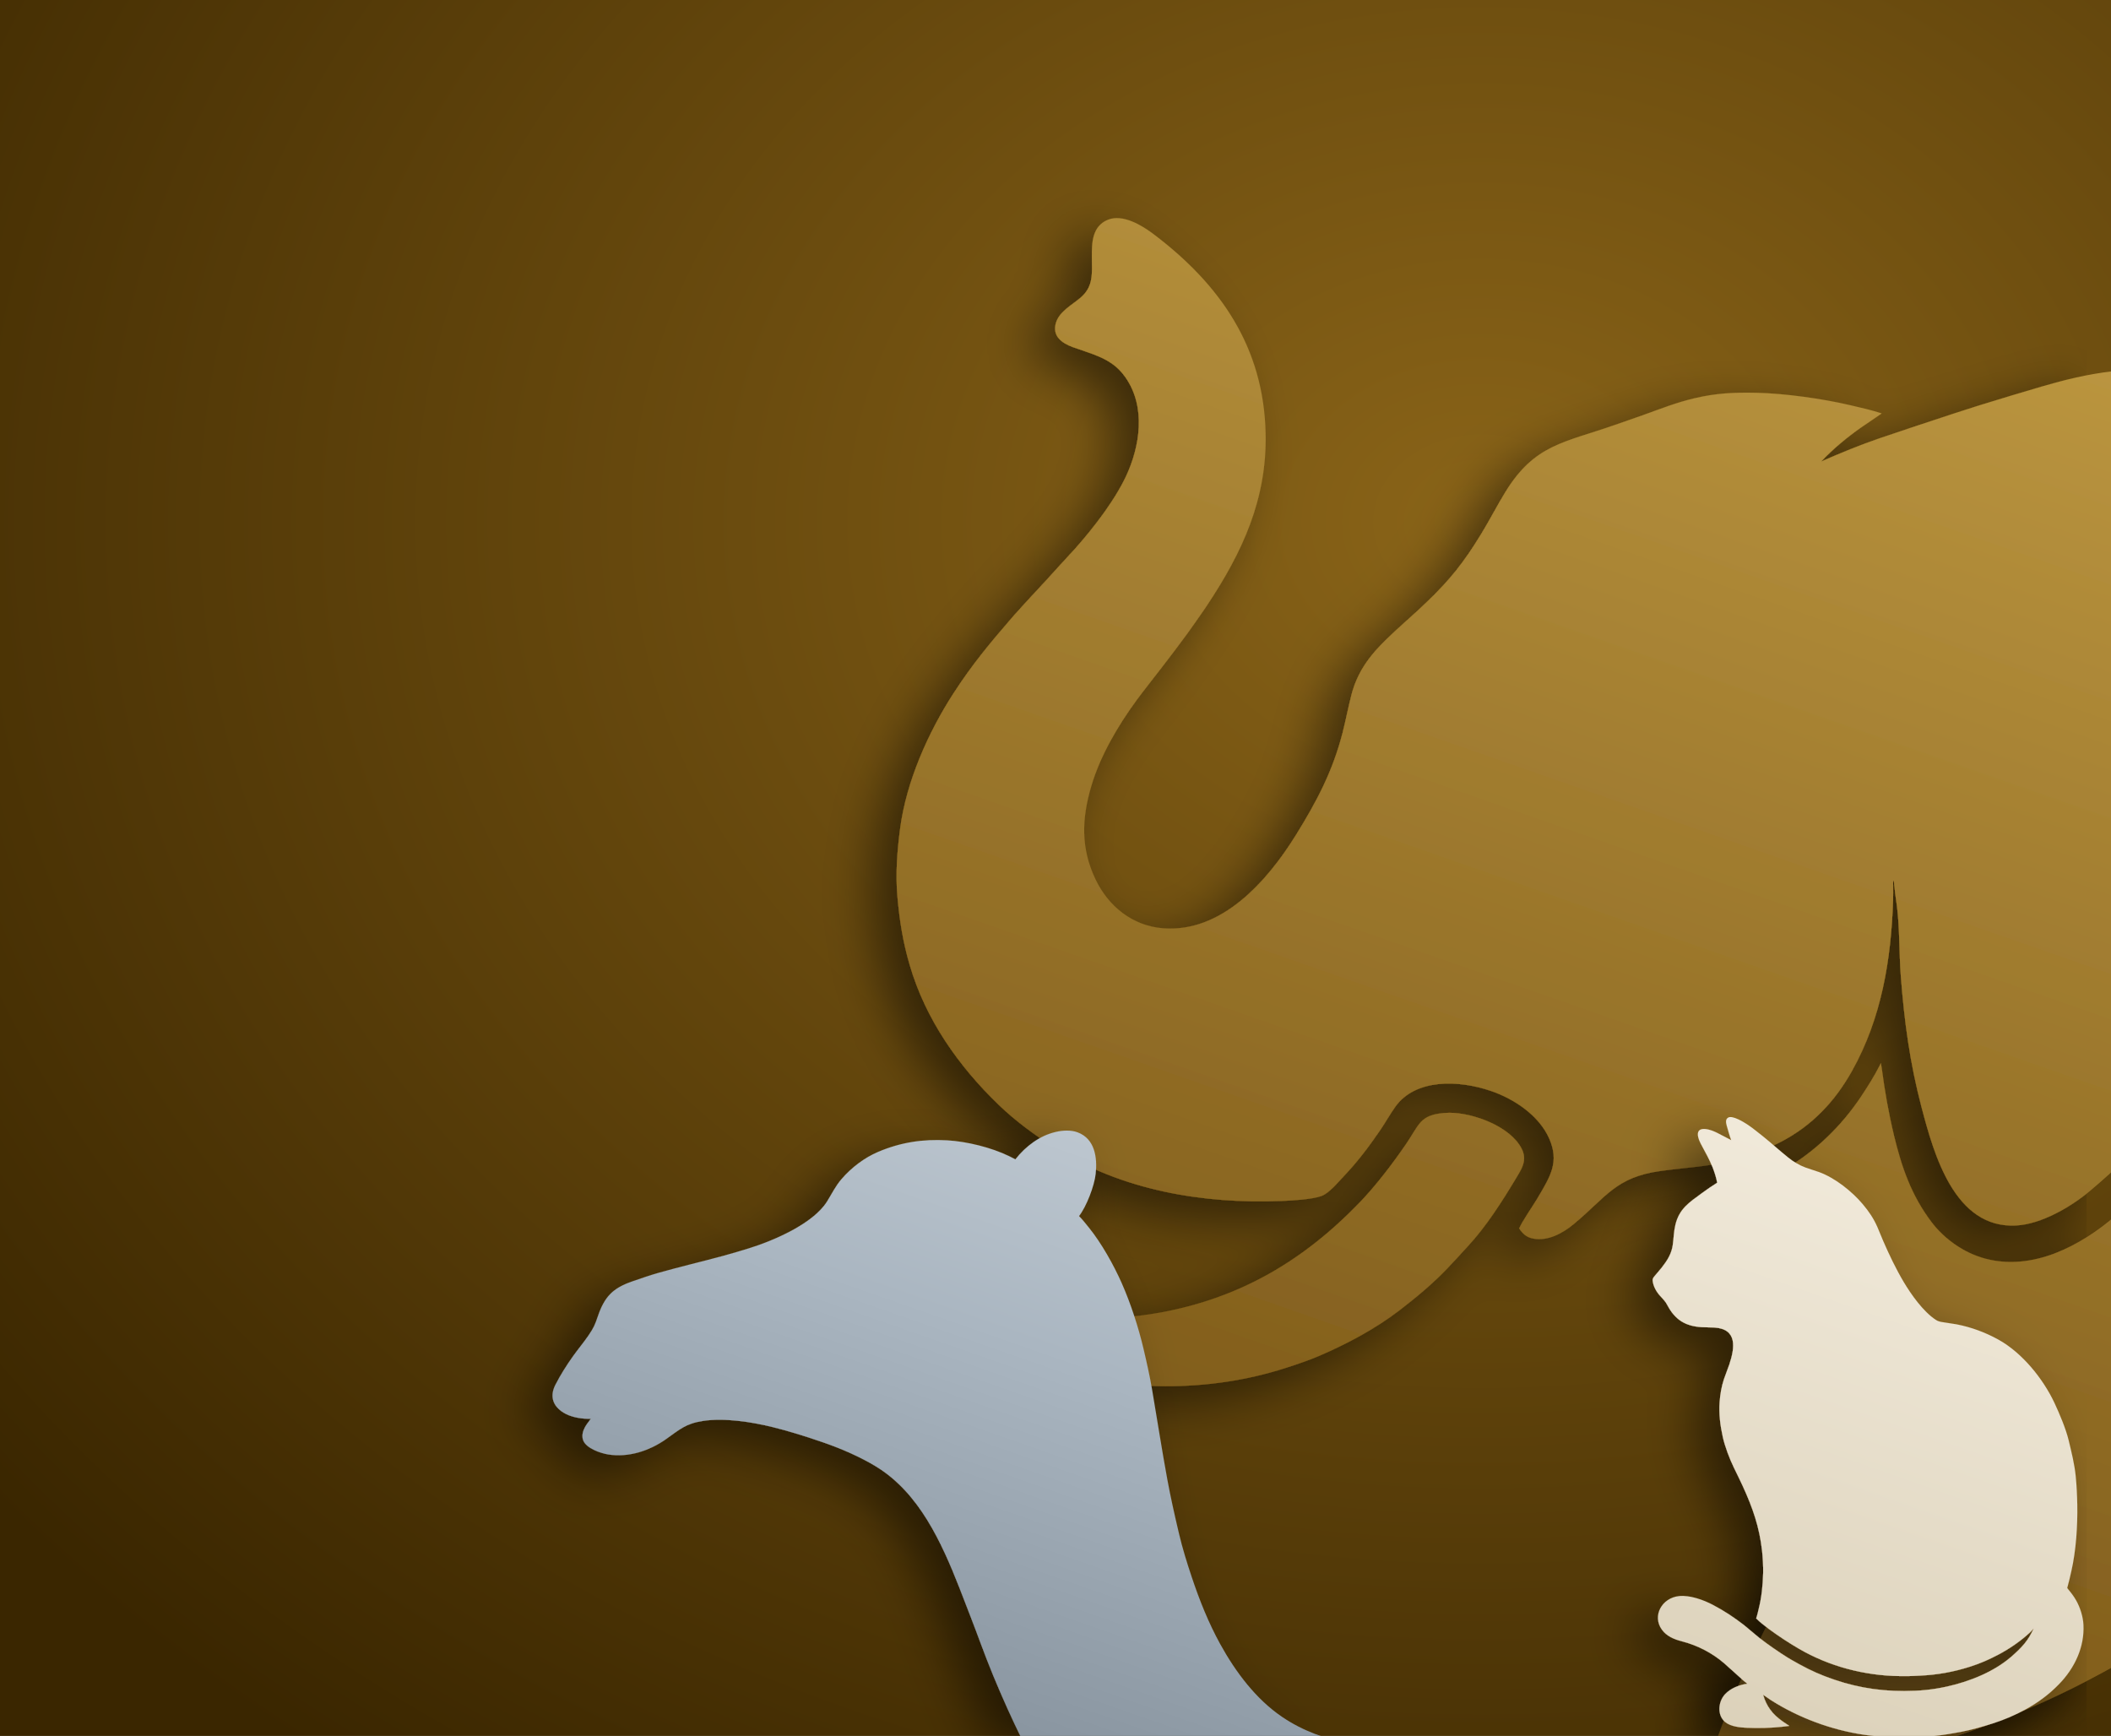
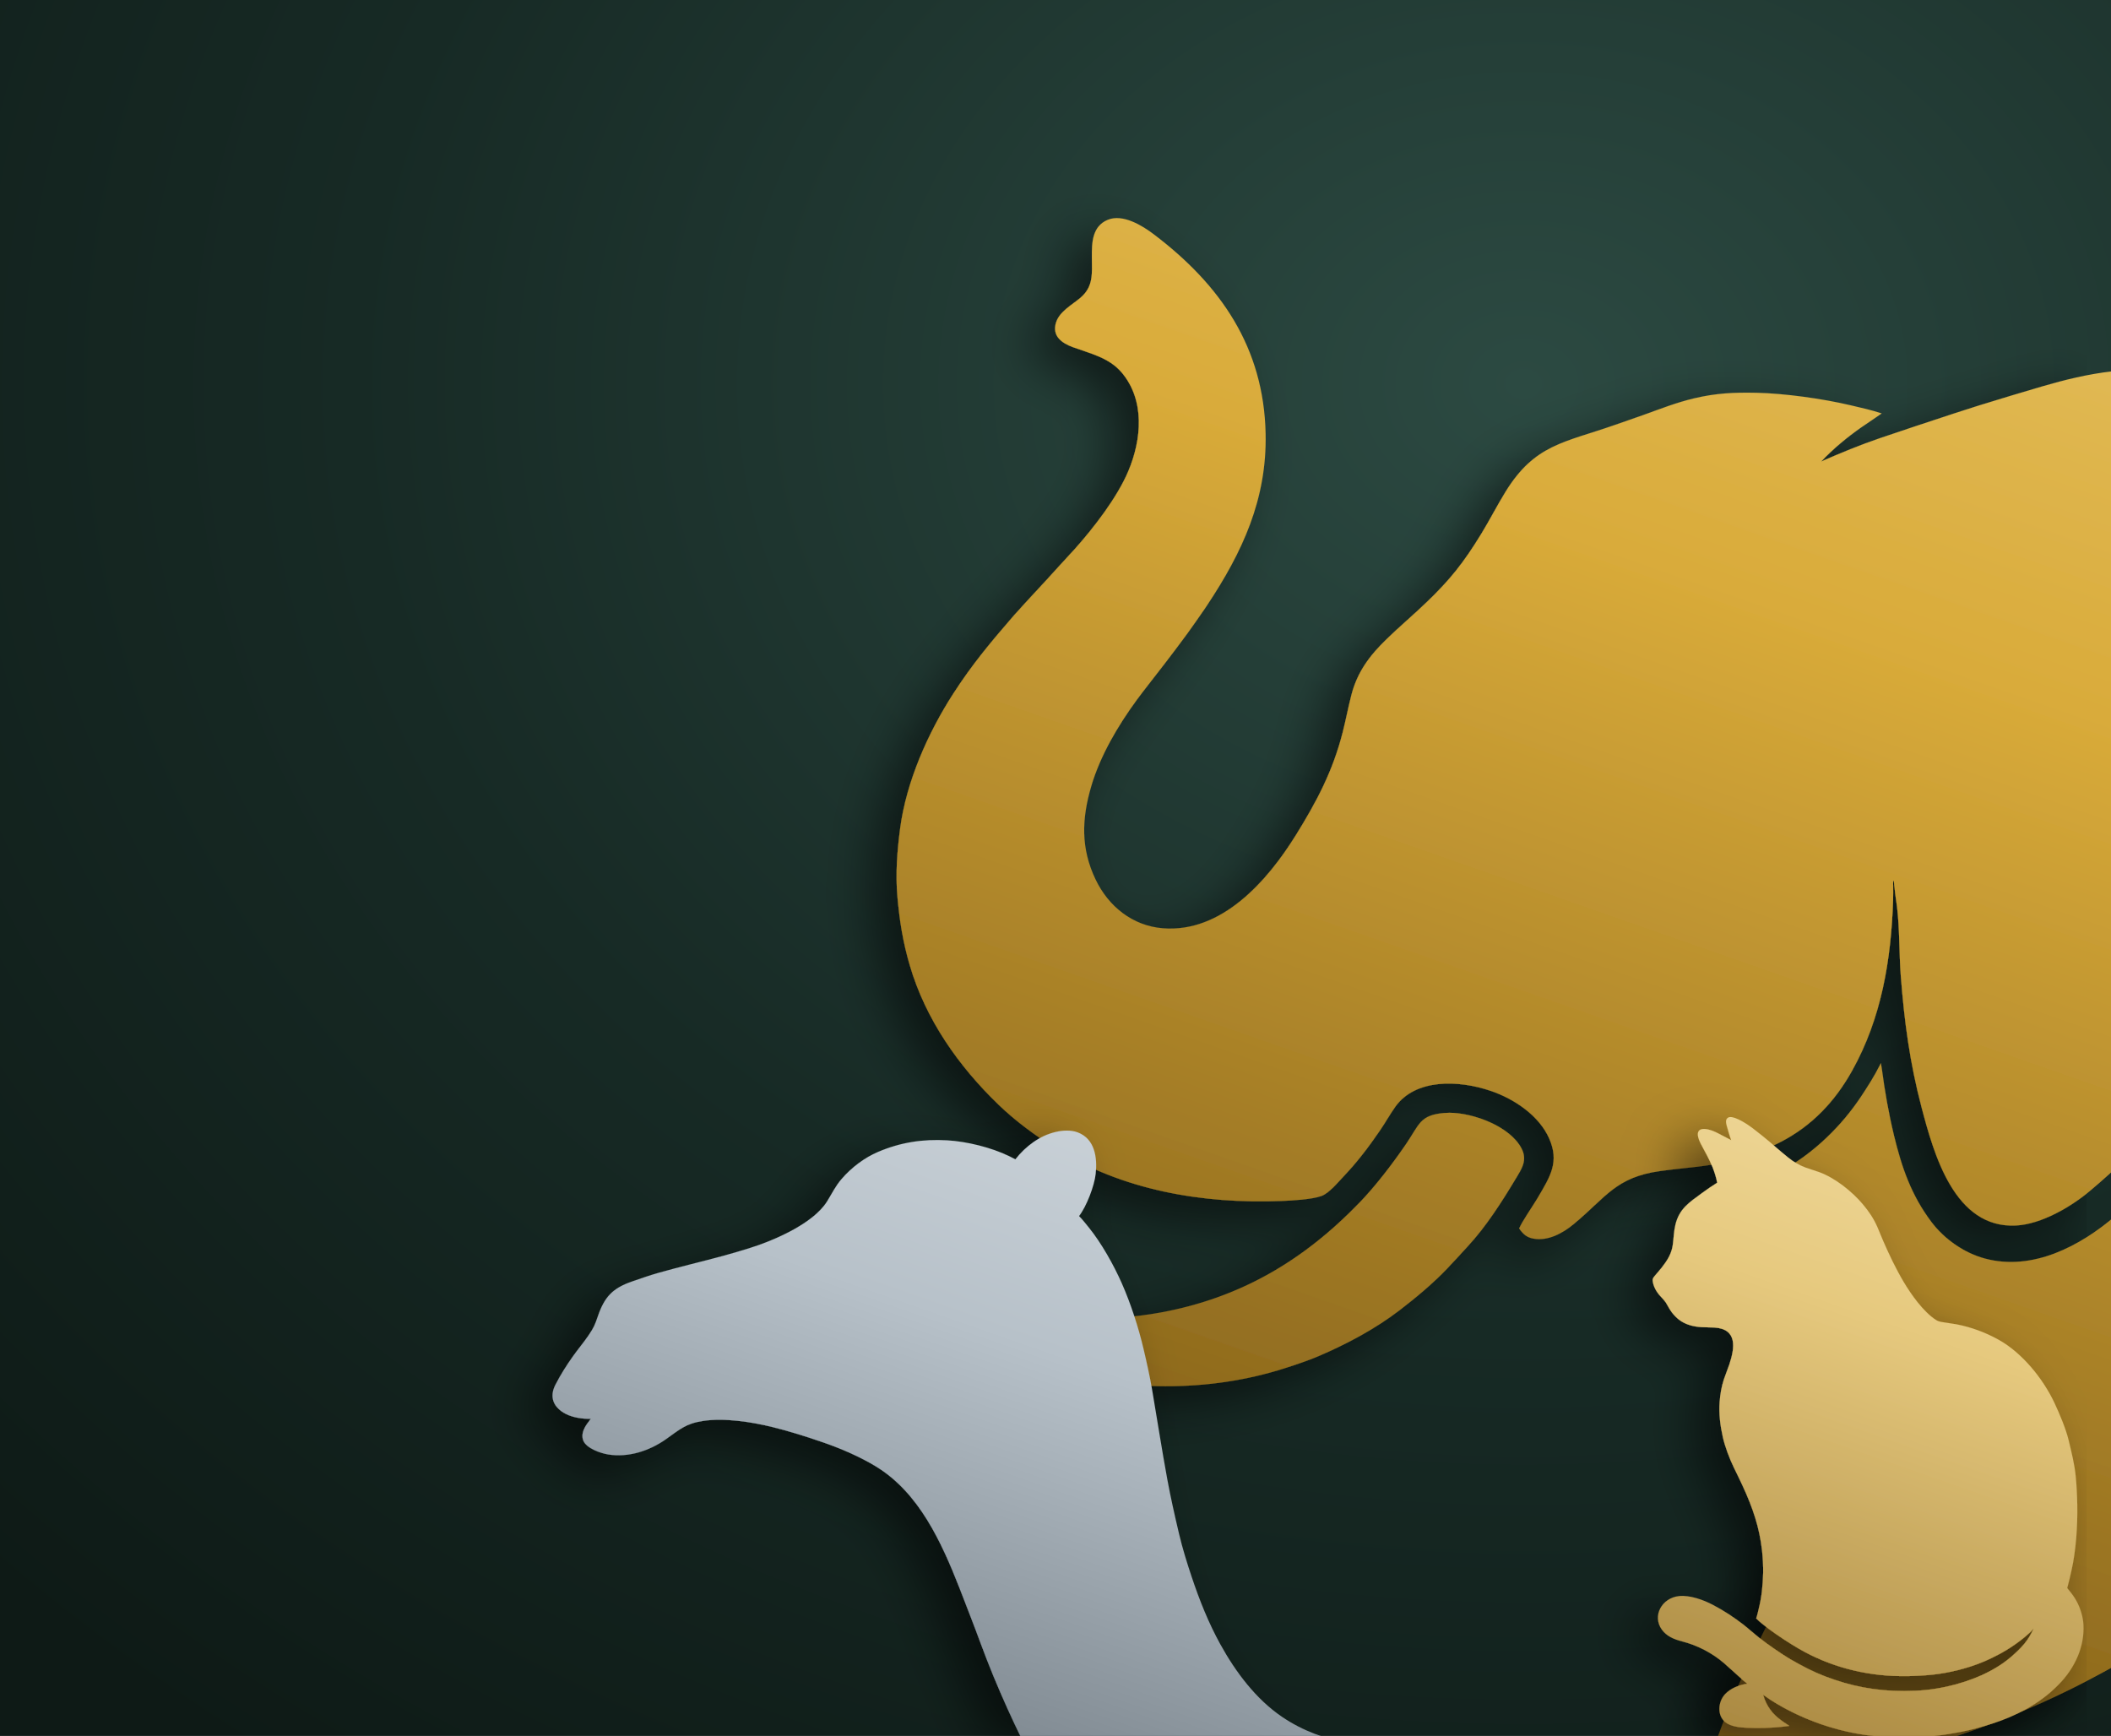
<svg xmlns="http://www.w3.org/2000/svg" viewBox="0 0 1216 1000" preserveAspectRatio="xMidYMid slice">
  <defs>
-     <linearGradient id="gold" x1="0" y1="0" x2=".35" y2="1">
-       <stop offset="0" stop-color="#f6dc8c" />
-       <stop offset=".45" stop-color="#d4a237" />
-       <stop offset="1" stop-color="#8a5f14" />
+     <linearGradient id="ecGold" x1="0" y1="0" x2=".35" y2="1">
+       <stop offset="0" stop-color="#f8e4a4" />
+       <stop offset=".5" stop-color="#d9ab3a" />
+       <stop offset="1" stop-color="#6b4b10" />
    </linearGradient>
-     <linearGradient id="gold2" x1="0" y1="0" x2=".35" y2="1">
-       <stop offset="0" stop-color="#e9c25c" />
-       <stop offset="1" stop-color="#6e4b10" />
+     <linearGradient id="ecSilver" x1="0" y1="0" x2=".35" y2="1">
+       <stop offset="0" stop-color="#fbfdfe" />
+       <stop offset=".5" stop-color="#b7c1c9" />
+       <stop offset="1" stop-color="#3d474f" />
    </linearGradient>
-     <linearGradient id="silver" x1="0" y1="0" x2=".35" y2="1">
-       <stop offset="0" stop-color="#f4f7f9" />
-       <stop offset=".5" stop-color="#aab6c1" />
-       <stop offset="1" stop-color="#5f6b76" />
-     </linearGradient>
-     <linearGradient id="silver2" x1="0" y1="0" x2=".35" y2="1">
-       <stop offset="0" stop-color="#d9e0e6" />
-       <stop offset="1" stop-color="#4c5762" />
-     </linearGradient>
-     <linearGradient id="ivory" x1="0" y1="0" x2=".35" y2="1">
-       <stop offset="0" stop-color="#fffaf0" />
-       <stop offset="1" stop-color="#d8cdb4" />
+     <linearGradient id="ecChamp" x1="0" y1="0" x2=".35" y2="1">
+       <stop offset="0" stop-color="#fff3cc" />
+       <stop offset=".5" stop-color="#e6c97e" />
+       <stop offset="1" stop-color="#9c7a33" />
    </linearGradient>
    <filter id="sh" x="-20%" y="-20%" width="140%" height="140%">
-       <feDropShadow dx="-14" dy="10" stdDeviation="14" flood-color="rgba(0,0,0,.5)" />
+       <feDropShadow dx="-14" dy="10" stdDeviation="14" flood-color="rgba(0,0,0,.55)" />
    </filter>
    <clipPath id="c0">
      <circle cx="2179" cy="2179" r="2400" />
    </clipPath>
    <mask id="m0" maskUnits="userSpaceOnUse" x="0" y="0" width="4358" height="4358">
      <rect width="4358" height="4358" fill="#000" />
      <g clip-path="url(#c0)">
        <circle cx="2179" cy="2179" r="1540" fill="#fff" />
        <path fill="#000" d="M 663.877 1877.34 C 668.943 1854.59 673.08 1831.63 678.691 1809 C 690.63 1760.85 703.451 1712.82 720.387 1666.19 C 733.654 1629.66 748.759 1593.83 763.812 1558 C 793.914 1486.34 827.483 1424.35 868.799 1357.96 C 868.803 1357.95 874.339 1349.25 874.343 1349.24 C 894.574 1318.04 914.728 1286.74 937.066 1257 C 996.623 1177.74 1061.75 1104.07 1135.53 1037.07 C 1199.44 979.027 1268.22 922.911 1340.77 876.431 C 1404.51 835.592 1467.15 800.776 1535.19 769.361 C 1535.2 769.358 1540.49 766.939 1540.5 766.936 C 1786.15 655.675 2050.78 611.615 2320.1 635.495 C 2506.9 652.058 2690.51 703.483 2859 785.813 C 2947.48 829.052 3031.3 881.489 3110.46 940.077 C 3114.58 943.12 3118.66 946.204 3122.67 949.375 C 3144.52 966.632 3166.21 984.113 3187.46 1002.1 C 3193.04 1006.83 3198.58 1011.58 3203.96 1016.52 C 3230.62 1040.98 3257.74 1065.06 3282.77 1091.22 C 3303.04 1112.4 3323.67 1133.27 3342.64 1155.62 C 3360.68 1176.87 3379.11 1197.82 3396.31 1219.75 C 3424.94 1256.25 3452.73 1294.06 3477.77 1333.11 C 3496.18 1361.81 3515.43 1392.67 3531.95 1422.53 C 3553.13 1460.84 3582.28 1518.57 3600.29 1560.43 C 3655.38 1688.48 3689.3 1808.72 3710.16 1944.5 C 3721.33 2017.25 3724.88 2071.63 3727.83 2145.5 C 3729.97 2198.84 3726.49 2252.25 3722.63 2305.5 C 3722.63 2305.51 3722.33 2308.99 3722.33 2309 C 3718.43 2352.35 3713.36 2395.62 3705.91 2438.5 C 3702.57 2457.72 3698.76 2476.85 3695.03 2496 C 3678.21 2582.43 3645.88 2685.51 3612.5 2766.5 C 3599.95 2796.97 3587.33 2827.45 3572.74 2857 C 3534.52 2934.4 3491.11 3009.34 3440.69 3079.4 C 3399.53 3136.59 3357.14 3187.89 3309.99 3239 C 3309.99 3239.01 3308.09 3241.05 3308.08 3241.06 C 3067.31 3497.82 2740.06 3667.06 2391.42 3714.56 C 2391.41 3714.56 2387.01 3715.13 2387 3715.13 C 2308.89 3724.79 2230.19 3730.07 2151.5 3728.87 C 2140.75 3728.71 2130 3728.16 2119.28 3727.38 C 2118.65 3724.58 2118.04 3721.78 2117.3 3719 C 2103.23 3666.03 2083.62 3614.34 2062.07 3564 C 2030.9 3491.19 1993.11 3421.44 1958.92 3350 C 1926.62 3282.51 1899.39 3204.75 1892.96 3129.5 C 1891.9 3117.18 1891.27 3104.83 1890.28 3092.5 C 1890.08 3090.09 1889.68 3087.71 1889.18 3085.34 C 1882.99 3095.27 1876.57 3105.04 1870.51 3115.05 C 1832.47 3177.76 1776.43 3241.29 1717.55 3285.14 C 1708.13 3292.16 1698.85 3299.44 1688.71 3305.39 C 1704.85 3288.7 1718.62 3272.4 1732.72 3253.79 C 1800.5 3164.37 1840.67 3084.47 1875.19 2975 C 1899.72 2897.23 1922.81 2815.26 1981.35 2755.35 C 1999.64 2736.63 2012.7 2727.85 2034.39 2713.73 C 2023.76 2707.25 2012.1 2702.69 2001 2697.04 C 1993.78 2693.36 1986.72 2689.41 1979.68 2685.4 C 1928.74 2656.37 1884.32 2612.7 1851.91 2564 C 1841.54 2548.42 1828.47 2527.85 1820.34 2511.4 C 1820.34 2511.4 1818.37 2507.28 1818.37 2507.28 C 1817.82 2510.37 1817.28 2513.39 1816.87 2516.5 C 1811.88 2554.05 1805.35 2591.4 1796.52 2628.24 C 1783.49 2682.59 1767.24 2729.74 1733.39 2774.63 C 1711.52 2803.63 1678.29 2826.98 1643.06 2836.39 C 1562.84 2857.81 1483.15 2815.46 1423.75 2764.58 C 1394.07 2739.16 1376.42 2721.66 1348.54 2692.86 C 1326.64 2670.24 1306.31 2646.17 1285.39 2622.64 C 1271.99 2607.58 1257.77 2593.26 1243.49 2579.04 C 1180.16 2515.97 1100.63 2481.3 1025.6 2436.68 C 939.988 2385.77 904.296 2337.8 874.816 2244.49 C 855.294 2182.7 845.515 2138.8 817.097 2082 C 807.527 2062.88 797.072 2044.21 787.482 2025.09 C 763.773 1977.83 743.895 1924.86 738.373 1872 C 737.526 1863.89 737.077 1855.75 736.218 1847.64 L 663.877 1877.34 z" />
        <path fill="#fff" d="M 1816.95 1414.04 C 1834.12 1408.25 1851.87 1404.41 1869.5 1400.25 C 1917.15 1389.03 1981.38 1380.24 2027.5 1379.29 C 2065.74 1378.49 2095.45 1379.83 2132.56 1388.63 C 2162.18 1395.64 2188.1 1405.91 2216.51 1416.12 C 2233 1422.05 2249.61 1427.68 2266.15 1433.48 C 2351.17 1463.33 2400.82 1465.81 2450.32 1546.4 C 2464.45 1569.41 2476.72 1593.52 2490.8 1616.57 C 2520.89 1665.83 2543.84 1694.39 2583.4 1732.28 C 2605.17 1753.14 2628.24 1772.58 2649.87 1793.54 C 2678.9 1821.67 2699.32 1848.92 2709.42 1887.79 C 2714.86 1908.73 2718.78 1930.04 2724.14 1951 C 2740.84 2016.28 2767.71 2067.05 2803.07 2124 C 2850.57 2200.48 2927.41 2288.66 3026.9 2280.5 C 3077.69 2276.34 3118.14 2243.83 3139.9 2198.48 C 3165.11 2145.94 3163.33 2096.28 3147.24 2041.49 C 3132 1989.61 3102.07 1939.17 3070.31 1895.76 C 3066.79 1890.94 3063.2 1886.17 3059.52 1881.46 C 3034.96 1850.08 3010.6 1818.62 2987 1786.5 C 2987 1786.49 2981.73 1779.2 2981.73 1779.19 C 2973.3 1767.4 2964.93 1755.55 2956.76 1743.58 C 2956.76 1743.57 2952.59 1737.37 2952.58 1737.37 C 2892.54 1647.06 2851.49 1558.18 2853.8 1448 C 2856.85 1303.09 2929.29 1197.95 3042.03 1112.51 C 3061.28 1097.91 3094.13 1077.64 3119.46 1088.17 C 3145.77 1099.11 3146.32 1126.73 3146.19 1151 C 3146.03 1178.88 3143.05 1200.74 3166.02 1219.91 C 3179.47 1231.14 3200.66 1242.6 3206.41 1260.77 C 3213.68 1283.75 3197.04 1295.6 3177.78 1302.6 C 3148.99 1313.06 3117.31 1320.23 3096.51 1344.51 C 3056.26 1391.49 3062.38 1458.12 3085.02 1511.5 C 3103.76 1555.69 3142.59 1605.86 3174.44 1641.58 C 3183.86 1652.15 3193.71 1662.33 3203.15 1672.89 C 3227.34 1699.97 3252.58 1726.12 3276.71 1753.24 C 3276.72 1753.25 3280.02 1757 3280.02 1757.01 C 3317.85 1800.7 3348.6 1837.67 3379.77 1886.11 C 3422.24 1952.09 3458.38 2033.73 3468.8 2112 C 3473.92 2150.44 3476.87 2189.38 3473.39 2228 C 3469.77 2268.21 3464.31 2302.8 3452.89 2342 C 3426.25 2433.48 3370.73 2512.5 3302.84 2577.81 C 3274.22 2605.35 3242.45 2628.54 3208.99 2649.81 C 3095.96 2721.66 2959.36 2744.69 2827.26 2739.5 C 2809.77 2738.81 2776.39 2736.95 2759.99 2731.15 C 2746.95 2726.54 2731.49 2707.55 2722.48 2698.07 C 2699.45 2673.87 2680.13 2648.41 2661.07 2620.47 C 2652.29 2607.6 2644.65 2593.91 2635.7 2581.21 C 2602.14 2533.57 2529.69 2535.43 2474.55 2554.28 C 2435.4 2567.66 2393.53 2595.47 2376.4 2634.61 C 2359.28 2673.72 2374.44 2697.84 2395.19 2733 C 2395.19 2733.01 2397.92 2737.55 2397.93 2737.55 C 2404.98 2749.18 2421.82 2773.53 2427.17 2785.68 C 2420.72 2794.85 2414.76 2800.72 2403 2802.83 C 2378.45 2807.23 2353.63 2793.63 2335.44 2778.55 C 2280.48 2732.99 2264.83 2699.43 2189.5 2689.03 C 2164.23 2685.54 2138.78 2683.49 2113.5 2680.02 C 2068.63 2673.86 2027.27 2661.01 1987 2640.16 C 1934.18 2612.82 1895.56 2572.01 1866.67 2520.21 C 1817.1 2431.3 1801.18 2333.41 1797.76 2233 C 1797.48 2224.81 1797.73 2216.68 1797.68 2208.5 C 1797.67 2208.04 1797.99 2200.51 1797.38 2200.4 C 1796.23 2200.19 1795.9 2208.14 1795.85 2208.53 C 1795.61 2210.2 1795.36 2211.82 1795.21 2213.5 C 1794.34 2223.73 1792.48 2233.81 1791.25 2244 C 1786.57 2282.79 1787.79 2322.04 1784.81 2361 C 1779.01 2437.05 1769.5 2507.42 1749.98 2581.5 C 1729.27 2660.11 1694.69 2785.98 1591 2780.76 C 1548.19 2778.61 1497.76 2749.03 1465.91 2722.15 C 1444.75 2704.31 1422.46 2684.66 1403.47 2664.53 C 1387.37 2647.45 1372.08 2629.66 1356.1 2612.47 C 1341.53 2596.79 1328.08 2580.15 1313.41 2564.59 C 1288.12 2537.74 1258.61 2509.09 1228.62 2487.43 C 1198.24 2465.48 1166.8 2444.97 1134.05 2426.76 C 1134.04 2426.75 1130.56 2424.83 1130.56 2424.83 C 1085.31 2400.05 1062.76 2391.17 1021.71 2362.36 C 978.366 2331.94 952.16 2288.91 936.142 2239 C 917.211 2180.02 906.986 2130.94 879.601 2074.26 C 844.126 2000.84 790.337 1914.63 796.281 1828 C 800.574 1765.43 845.002 1712.69 890.294 1673.31 C 910.598 1655.66 929.632 1636.59 950.152 1619.19 C 992.372 1583.38 1034.75 1547.6 1078.16 1513.23 C 1096.52 1498.7 1114.45 1483.85 1132.48 1468.94 C 1132.49 1468.93 1135.46 1466.49 1135.46 1466.48 C 1161.79 1444.98 1188.56 1423.35 1216.51 1403.99 C 1246.22 1383.42 1276.89 1363.06 1311.5 1351.83 C 1385.1 1327.95 1473.42 1347.18 1545.5 1368.17 C 1581.24 1378.58 1616.86 1389.39 1652.42 1400.37 C 1652.43 1400.38 1660.49 1402.92 1660.5 1402.93 C 1672.34 1406.69 1684.17 1410.47 1695.98 1414.35 C 1737.15 1427.87 1778.36 1441.46 1819.38 1455.45 C 1853.13 1466.97 1886.12 1480.62 1918.79 1494.92 C 1899.22 1473.9 1874.82 1453.87 1851.43 1437.53 C 1840.02 1429.57 1828.3 1422.08 1816.95 1414.04 z" />
        <path fill="#fff" d="M 2544.5 2591 C 2547.5 2591 2550.51 2591.12 2553.5 2591.39 C 2594.37 2595.02 2594.74 2610.35 2617.43 2643.61 C 2638.93 2675.13 2667.93 2713.32 2695.52 2741.94 C 2789.83 2839.8 2896.39 2902.47 3030 2927.08 C 3122.84 2944.19 3222.46 2938.81 3313 2912.14 C 3319.01 2910.37 3325.01 2908.54 3331 2906.7 C 3348.67 2901.27 3366.07 2894.75 3383.79 2889.58 C 3390.63 2887.58 3401.05 2883.42 3406.01 2890.99 C 3415.89 2906.05 3350.54 2953.89 3340.74 2960.43 C 3279.34 3001.39 3202.76 3030.87 3130 3042.61 C 3094.47 3048.34 3058.49 3051.18 3022.5 3051.26 C 2954.15 3051.39 2885.64 3041.6 2820.58 3020.65 C 2801.84 3014.62 2783.12 3008.43 2765 3000.73 C 2717.97 2980.74 2668.95 2954.63 2628.33 2923.4 C 2600.51 2902.02 2572.22 2878.45 2547.96 2853.03 C 2535.97 2840.47 2524.33 2827.56 2512.58 2814.77 C 2482.49 2782.04 2456.22 2740.92 2433.32 2702.78 C 2422.74 2685.16 2412.77 2671.02 2423.16 2651 C 2442.56 2613.63 2504.82 2590.94 2544.5 2591 z" />
      </g>
    </mask>
    <clipPath id="c1">
      <circle cx="2179" cy="2179" r="2400" />
    </clipPath>
    <mask id="m1" maskUnits="userSpaceOnUse" x="0" y="0" width="4358" height="4358">
      <rect width="4358" height="4358" fill="#000" />
      <g clip-path="url(#c1)">
        <circle cx="2179" cy="2179" r="1400" fill="#fff" />
        <g>
          <g transform="translate(2179 2179) scale(0.92981 0.92981) translate(-2245 -1981)">
            <path fill="#000" d="M 1961.78 1132.36 C 1951.56 1142.68 1942.61 1154.16 1933.46 1165.44 C 1897.56 1209.67 1861.93 1272.95 1838.29 1326.57 C 1812.34 1385.42 1790.43 1453.19 1775.86 1515 C 1766.49 1554.79 1757.53 1594.7 1750.69 1635 C 1736.19 1720.33 1722.97 1805.86 1707.34 1891 C 1697.65 1943.77 1685.78 1996.12 1673.46 2048.34 C 1663.5 2090.55 1650.52 2132.36 1636.77 2173.48 C 1614.5 2240.09 1588.36 2305.77 1554.41 2367.34 C 1510.54 2446.91 1451.67 2525.96 1375.61 2577.36 C 1255.5 2658.53 1112.44 2670.58 971.49 2661.11 C 882.04 2655.1 783.10 2627.65 707.62 2578.43 C 696.61 2571.26 679.04 2560.19 669.78 2551.22 C 663.04 2544.68 654.78 2517.89 651.87 2509.5 C 627.83 2440.14 607.13 2369.53 592.99 2297.5 C 580.60 2234.41 566.97 2151.21 563.23 2084.5 C 561.69 2057.02 560.46 2029.52 559.75 2002 C 558.22 1943.3 560.39 1884.53 565.13 1826 C 565.13 1825.99 565.53 1821.89 565.53 1821.88 C 567.61 1801.72 569.65 1781.55 572.64 1761.5 C 584.28 1683.39 599.63 1604.03 622.49 1528.45 C 642.63 1461.86 665.92 1396.17 693.96 1332.5 C 703.71 1310.36 713.55 1288.25 724.61 1266.73 C 743.41 1230.17 762.17 1193.53 783.40 1158.32 C 803.94 1124.28 824.61 1089.77 847.56 1057.28 C 878.06 1014.11 910.60 972.42 944.10 931.54 C 962.78 908.75 984.50 885.59 1004.96 863.98 C 1004.96 863.98 1008.86 859.88 1008.86 859.87 C 1062.87 803.57 1100.79 768.22 1160 717.00 C 1183.72 696.49 1208.82 677.63 1233.88 658.79 C 1295.51 612.48 1365.63 569.42 1432 533.08 C 1432.01 533.08 1436.42 530.73 1436.43 530.72 C 1454.86 520.91 1473.3 511.11 1491.96 501.74 C 1491.97 501.73 1496.35 499.56 1496.36 499.56 C 1607.12 445.2 1724.11 403.54 1844.25 375.44 C 1918.94 357.97 1994.56 343.81 2071 337.43 C 2115.1 333.76 2159.23 329.79 2203.5 329.03 C 2288.51 327.59 2357.76 331.08 2443.49 339.41 C 2457.69 340.79 2471.85 342.48 2486 344.31 C 2559.41 353.82 2632.36 367.60 2703.5 388.06 C 2747.75 400.79 2791.74 414.48 2835 430.26 C 2913.83 459.01 2990.58 493.47 3064.38 533.4 C 3106.31 556.08 3146.94 581.07 3187 606.92 C 3187.01 606.92 3192.49 610.5 3192.5 610.50 C 3204.08 618.21 3215.69 625.87 3227.13 633.77 C 3256.52 654.07 3284.49 676.35 3312.52 698.49 C 3362.64 738.07 3414.24 784.72 3457.53 829.86 C 3475.52 848.61 3494.04 866.95 3511.3 886.39 C 3551.12 931.24 3589.39 977.54 3624.16 1026.42 C 3647.58 1059.35 3671.34 1092.76 3692.01 1127.49 C 3741.76 1211.11 3786.7 1297.82 3821.95 1388.5 C 3837.08 1427.39 3849.67 1467.21 3862.24 1507 C 3900.83 1629.18 3926.57 1782.23 3930.91 1912 C 3934.06 2006.43 3931.91 2078.1 3921.76 2170 C 3914.02 2240.06 3900.16 2309.31 3883.56 2377.81 C 3881.6 2385.91 3879.53 2393.98 3877.26 2402 C 3862.65 2453.71 3846.64 2505.09 3826.75 2555 C 3808.06 2601.88 3788.83 2648.58 3766.84 2694 C 3742.19 2744.92 3709.93 2803.02 3680.94 2849 C 3628.11 2932.82 3567.33 3014.4 3500.27 3087.26 C 3443.7 3148.73 3395.35 3197.39 3330.79 3250.74 C 3299.58 3276.53 3267.93 3302.33 3235 3325.88 C 3196.97 3353.07 3157.97 3379.59 3117.49 3403.01 C 3046.69 3443.99 2990.99 3473.97 2917.58 3506.31 C 2796.29 3559.74 2658.01 3600.35 2528.61 3621.46 C 2484.27 3628.7 2439.78 3635.28 2395 3639.03 C 2300.55 3646.95 2205.46 3647.01 2111 3639.17 C 2110.99 3639.17 2108.51 3638.95 2108.5 3638.95 C 2018.09 3630.79 1928.27 3616.13 1840 3594.93 C 1775.87 3579.53 1713.23 3558.42 1651.36 3535.55 C 1620.15 3524.02 1577.44 3505.06 1547.54 3491.82 C 1547.53 3491.82 1541.9 3489.33 1541.89 3489.32 C 1519.33 3479.24 1497.22 3468.2 1474.73 3457.97 C 1476.33 3450.36 1478.31 3442.83 1480.58 3435.39 C 1508.38 3344 1543.56 3324.22 1619.38 3270.61 C 1619.38 3270.6 1626.37 3265.6 1626.37 3265.6 C 1643.76 3252.94 1660.96 3240.03 1677.95 3226.84 C 1731.46 3185.29 1780.85 3138.64 1828.12 3090.11 C 1854.18 3063.36 1879.05 3033.86 1902.3 3004.6 C 1962.19 2929.26 2011.04 2856.16 2059.05 2771 C 2082.78 2728.91 2104.97 2685.97 2126.18 2642.55 C 2156.44 2580.62 2182.49 2522.81 2208.73 2459.44 C 2208.73 2459.43 2210.5 2455.09 2210.5 2455.09 C 2222.32 2425.89 2233.97 2396.58 2244.82 2367 C 2264.29 2313.92 2285.08 2261.36 2305.35 2208.58 C 2305.35 2208.57 2306.46 2205.71 2306.47 2205.7 C 2359.04 2071.75 2423.31 1931.22 2545.8 1855.69 C 2592.14 1827.12 2648.51 1802.91 2700 1785.16 C 2748.25 1768.52 2796.93 1753.01 2846.5 1740.86 C 2906.5 1726.15 2985.23 1713.84 3047 1723.39 C 3096.77 1731.09 3113.8 1748.1 3153.48 1776.05 C 3201.21 1809.67 3261.4 1829.44 3320 1820.01 C 3341.94 1816.48 3383.63 1802.28 3392.18 1779 C 3398.38 1762.11 3390.24 1744.86 3380.62 1731.32 C 3377.23 1726.53 3373.74 1721.81 3370.17 1717.15 C 3393.16 1717.87 3421.29 1713.74 3442 1703.2 C 3477 1685.37 3490.8 1655.44 3472.4 1619.39 C 3457.75 1590.66 3440.21 1563.08 3421.56 1536.8 C 3407.02 1516.32 3390.71 1497.14 3376.56 1476.4 C 3361.25 1453.97 3358.27 1446.36 3349.53 1420.8 C 3330.68 1365.69 3307.06 1340.46 3251.95 1321.34 C 3226.16 1312.4 3200.28 1303.3 3174 1295.87 C 3111.83 1278.31 3053.97 1264.91 2989.78 1247.52 C 2989.77 1247.52 2983.51 1245.81 2983.5 1245.8 C 2960.23 1239.27 2937.01 1232.54 2913.92 1225.37 C 2843.62 1203.52 2729.16 1155.11 2688.64 1090.29 C 2674.28 1067.32 2664.88 1046.55 2646.8 1025.58 C 2618.39 992.61 2581.14 964.07 2541 947.05 C 2476.18 919.57 2412.02 909.78 2342 913.84 C 2284.76 917.16 2215.1 934.46 2163.51 959.50 C 2157.42 962.45 2151.44 965.63 2145.43 968.73 C 2115.78 931.11 2076.07 900.62 2028.6 889.57 C 2008.83 884.97 1985.32 883.58 1966 890.76 C 1915.88 909.38 1908.73 963.82 1913.73 1010.5 C 1917.48 1045.52 1940.44 1104.72 1961.78 1132.36 z" />
          </g>
        </g>
      </g>
    </mask>
    <clipPath id="c2">
      <circle cx="2179" cy="2179" r="2400" />
    </clipPath>
    <mask id="m2" maskUnits="userSpaceOnUse" x="0" y="0" width="4358" height="4358">
      <rect width="4358" height="4358" fill="#000" />
      <g clip-path="url(#c2)">
        <g>
          <g transform="translate(2179 2179) scale(1.02649 0.96633) translate(-2188 -2083)">
            <path fill="#fff" d="M 1311.46 2806.16 C 1305.06 2781.75 1299.73 2757.08 1294.42 2732.41 C 1274.24 2638.64 1267.81 2530.08 1269.39 2435.5 C 1270.08 2393.94 1272.03 2352.4 1275.78 2311 C 1280.71 2256.65 1293.44 2203.34 1305.4 2150.08 C 1316.78 2099.44 1344.47 2030.13 1364.47 1984.79 C 1411.89 1877.32 1498.84 1762.08 1599 1703.03 C 1652.68 1671.38 1713.83 1647.09 1775 1634.91 C 1795.55 1630.82 1816.45 1628.73 1837 1624.63 C 1846.34 1622.77 1853.99 1620.25 1861.77 1614.7 C 1915.17 1576.6 1964.47 1501.43 1995.02 1447 C 2026.89 1390.22 2056.01 1325.47 2080.9 1264.49 C 2089.16 1244.26 2096.56 1223.7 2104.85 1203.48 C 2120.56 1165.2 2140.66 1133.54 2166.34 1101.3 C 2211.28 1044.87 2281.15 985.15 2349 958.78 C 2367.46 951.61 2386.6 946.30 2405 938.99 C 2432.67 927.98 2456.04 912.73 2478.38 893.63 C 2514.51 862.74 2548.78 829.74 2584.87 798.82 C 2584.88 798.81 2590 794.50 2590 794.49 C 2609.67 778.07 2629 761.18 2649.99 746.49 C 2663.54 737.00 2709.81 706.81 2727.83 716.31 C 2742.02 723.79 2737.76 741.68 2734.5 754.00 C 2729.66 772.30 2722.22 799.93 2716.1 817.24 C 2735.91 806.40 2755.4 795.00 2775.37 784.44 C 2829.41 755.85 2878.29 757.97 2844.55 830.22 C 2843.58 832.28 2842.59 834.34 2841.58 836.38 C 2824.86 870.17 2806.39 903.25 2793.57 938.70 C 2785.63 960.65 2778.84 983.08 2774.83 1006.08 C 2796.21 1020.14 2816.77 1035.43 2837 1051.09 C 2892.75 1094.25 2933.75 1121.97 2949.72 1194 C 2956.39 1224.12 2956.47 1252 2960.39 1282 C 2965.53 1321.26 2982.72 1350.42 3005.94 1382 C 3015.95 1395.6 3027.12 1408.29 3037.31 1421.74 C 3042.63 1428.76 3045.63 1433.5 3044.51 1442.37 C 3041.47 1466.45 3030.17 1488.42 3014.82 1506.88 C 2999.73 1525.02 2992.53 1530.75 2982.18 1551.55 C 2951.62 1612.94 2909.63 1643.01 2840.5 1647.57 C 2822.53 1648.75 2804.47 1648.19 2786.5 1649.34 C 2689.59 1655.52 2700.83 1739.1 2724.16 1813.5 C 2731.06 1835.53 2739.8 1856.96 2746.68 1879 C 2756.81 1911.39 2762.07 1945.15 2764.56 1979 C 2768.42 2031.72 2761.95 2084.77 2751.07 2136.5 C 2742.56 2176.97 2723.44 2231.12 2705.34 2270.59 C 2692.56 2298.43 2679.68 2326.09 2667.54 2354.22 C 2626.05 2450.34 2598.11 2535.98 2587.19 2641 C 2584.27 2669 2582.2 2709.29 2582.68 2737 C 2582.68 2737.01 2582.78 2741.49 2582.78 2741.5 C 2584.17 2794.61 2589.13 2847.87 2601.47 2899.63 C 2604.66 2913.02 2607.43 2928.17 2612.01 2941.02 C 2597.92 2956.58 2575.16 2975.04 2558.23 2988.29 C 2518.17 3019.62 2474.69 3050.04 2431.4 3076.69 C 2306.34 3153.71 2159.86 3195.22 2013 3197.23 C 1999.5 3197.42 1986 3197.45 1972.5 3197.25 C 1957.6 3197.04 1942.87 3195.91 1928 3195.23 C 1854.09 3191.83 1786.08 3178.63 1716 3154.77 C 1674.16 3140.52 1639.31 3124.14 1600.62 3102.61 C 1554.09 3076.71 1506.36 3041.96 1468.4 3004.6 C 1462.09 2998.38 1457.17 2992.45 1451.67 2985.6 C 1451.67 2985.6 1452.26 2986.99 1452.26 2987 C 1474.34 3040.23 1502.28 3071.53 1544.2 3110.44 C 1616.6 3177.62 1717.74 3221.03 1813.06 3243.5 C 1874.83 3258.06 1928.7 3263.39 1992.5 3263.54 C 2112.09 3263.84 2216.96 3242.18 2325.43 3197.72 C 2374.96 3177.42 2414.7 3155.35 2460.68 3127.43 C 2460.69 3127.43 2467.99 3122.94 2468 3122.94 C 2472.3 3120.23 2476.61 3117.54 2480.85 3114.74 C 2514.35 3092.64 2565.19 3055.62 2597.43 3028.45 C 2618.75 3010.48 2638.73 2990.97 2659.97 2972.91 C 2659.97 2972.9 2664.04 2969.52 2664.05 2969.51 C 2705.62 2935.45 2745.7 2907.09 2793.44 2880.47 C 2832.27 2858.82 2888.68 2836.93 2934 2841.84 C 3005.83 2849.63 3047.91 2929.8 3005.96 2991 C 2985.6 3020.7 2955.5 3033.7 2922 3042.97 C 2856.42 3061.12 2795.68 3094.44 2745.49 3140.49 C 2719.35 3164.48 2694.49 3189.83 2668.46 3213.91 C 2662.57 3219.36 2656.27 3224.41 2650.42 3229.86 C 2649.9 3230.35 2649.43 3230.89 2648.96 3231.43 C 2652.66 3231.86 2656.37 3232.33 2660 3233.16 C 2691.03 3240.2 2719.5 3253.12 2741.11 3276.92 C 2770.7 3309.52 2776.79 3370.92 2741.03 3401.51 C 2717.23 3421.88 2679 3425.6 2649 3426.96 C 2600.53 3429.17 2550.27 3427.77 2502 3422.22 C 2492.39 3421.12 2482.83 3419.56 2473.22 3418.43 C 2482.33 3411.75 2491.77 3405.52 2500.83 3398.75 C 2544.56 3366.06 2568.87 3331.16 2582.71 3280.27 C 2571.82 3287.42 2561.84 3295.87 2551.08 3303.2 C 2436.14 3381.48 2297.67 3436.49 2160.5 3457.79 C 2095.06 3467.95 2028.69 3471.93 1962.5 3470.03 C 1886.75 3467.86 1828.24 3459.54 1755.5 3444.82 C 1710.85 3435.79 1667.23 3422.31 1624 3407.96 C 1576.1 3392.06 1529.94 3371.01 1486.34 3345.58 C 1432.88 3314.41 1387.6 3278.74 1345.81 3233.16 C 1279.83 3161.19 1238.66 3067.68 1243.56 2969 C 1245.35 2932.91 1257.24 2892.87 1274.14 2861 C 1284.51 2841.44 1297.9 2823.66 1311.46 2806.16 z" />
          </g>
        </g>
      </g>
    </mask>
  </defs>
  <defs>
-     <radialGradient id="bgg" cx="70%" cy="30%" r="90%">
-       <stop offset="0" stop-color="#8a6418" />
-       <stop offset="1" stop-color="#3a2600" />
+     <radialGradient id="bgg" cx="72%" cy="22%" r="100%">
+       <stop offset="0" stop-color="#2c4a42" />
+       <stop offset=".55" stop-color="#172a25" />
+       <stop offset="1" stop-color="#0e1a16" />
    </radialGradient>
  </defs>
  <rect width="1216" height="1000" fill="url(#bgg)" />
  <g filter="url(#sh)">
    <g transform="translate(960 500) scale(-0.3422819 0.3422819) translate(-2179 -2179)">
-       <rect width="4358" height="4358" fill="url(#gold2)" mask="url(#m0)" />
+       <rect width="4358" height="4358" fill="url(#ecGold)" mask="url(#m0)" />
    </g>
  </g>
  <g filter="url(#sh)">
    <g transform="translate(565 870) scale(-0.2147651 0.2147651) translate(-2179 -2179)">
-       <rect width="4358" height="4358" fill="url(#silver)" mask="url(#m1)" />
+       <rect width="4358" height="4358" fill="url(#ecSilver)" mask="url(#m1)" />
    </g>
  </g>
  <g filter="url(#sh)">
    <g transform="translate(1070 821) scale(-0.1342282 0.1342282) translate(-2179 -2179)">
-       <rect width="4358" height="4358" fill="url(#ivory)" mask="url(#m2)" />
+       <rect width="4358" height="4358" fill="url(#ecChamp)" mask="url(#m2)" />
    </g>
  </g>
</svg>
